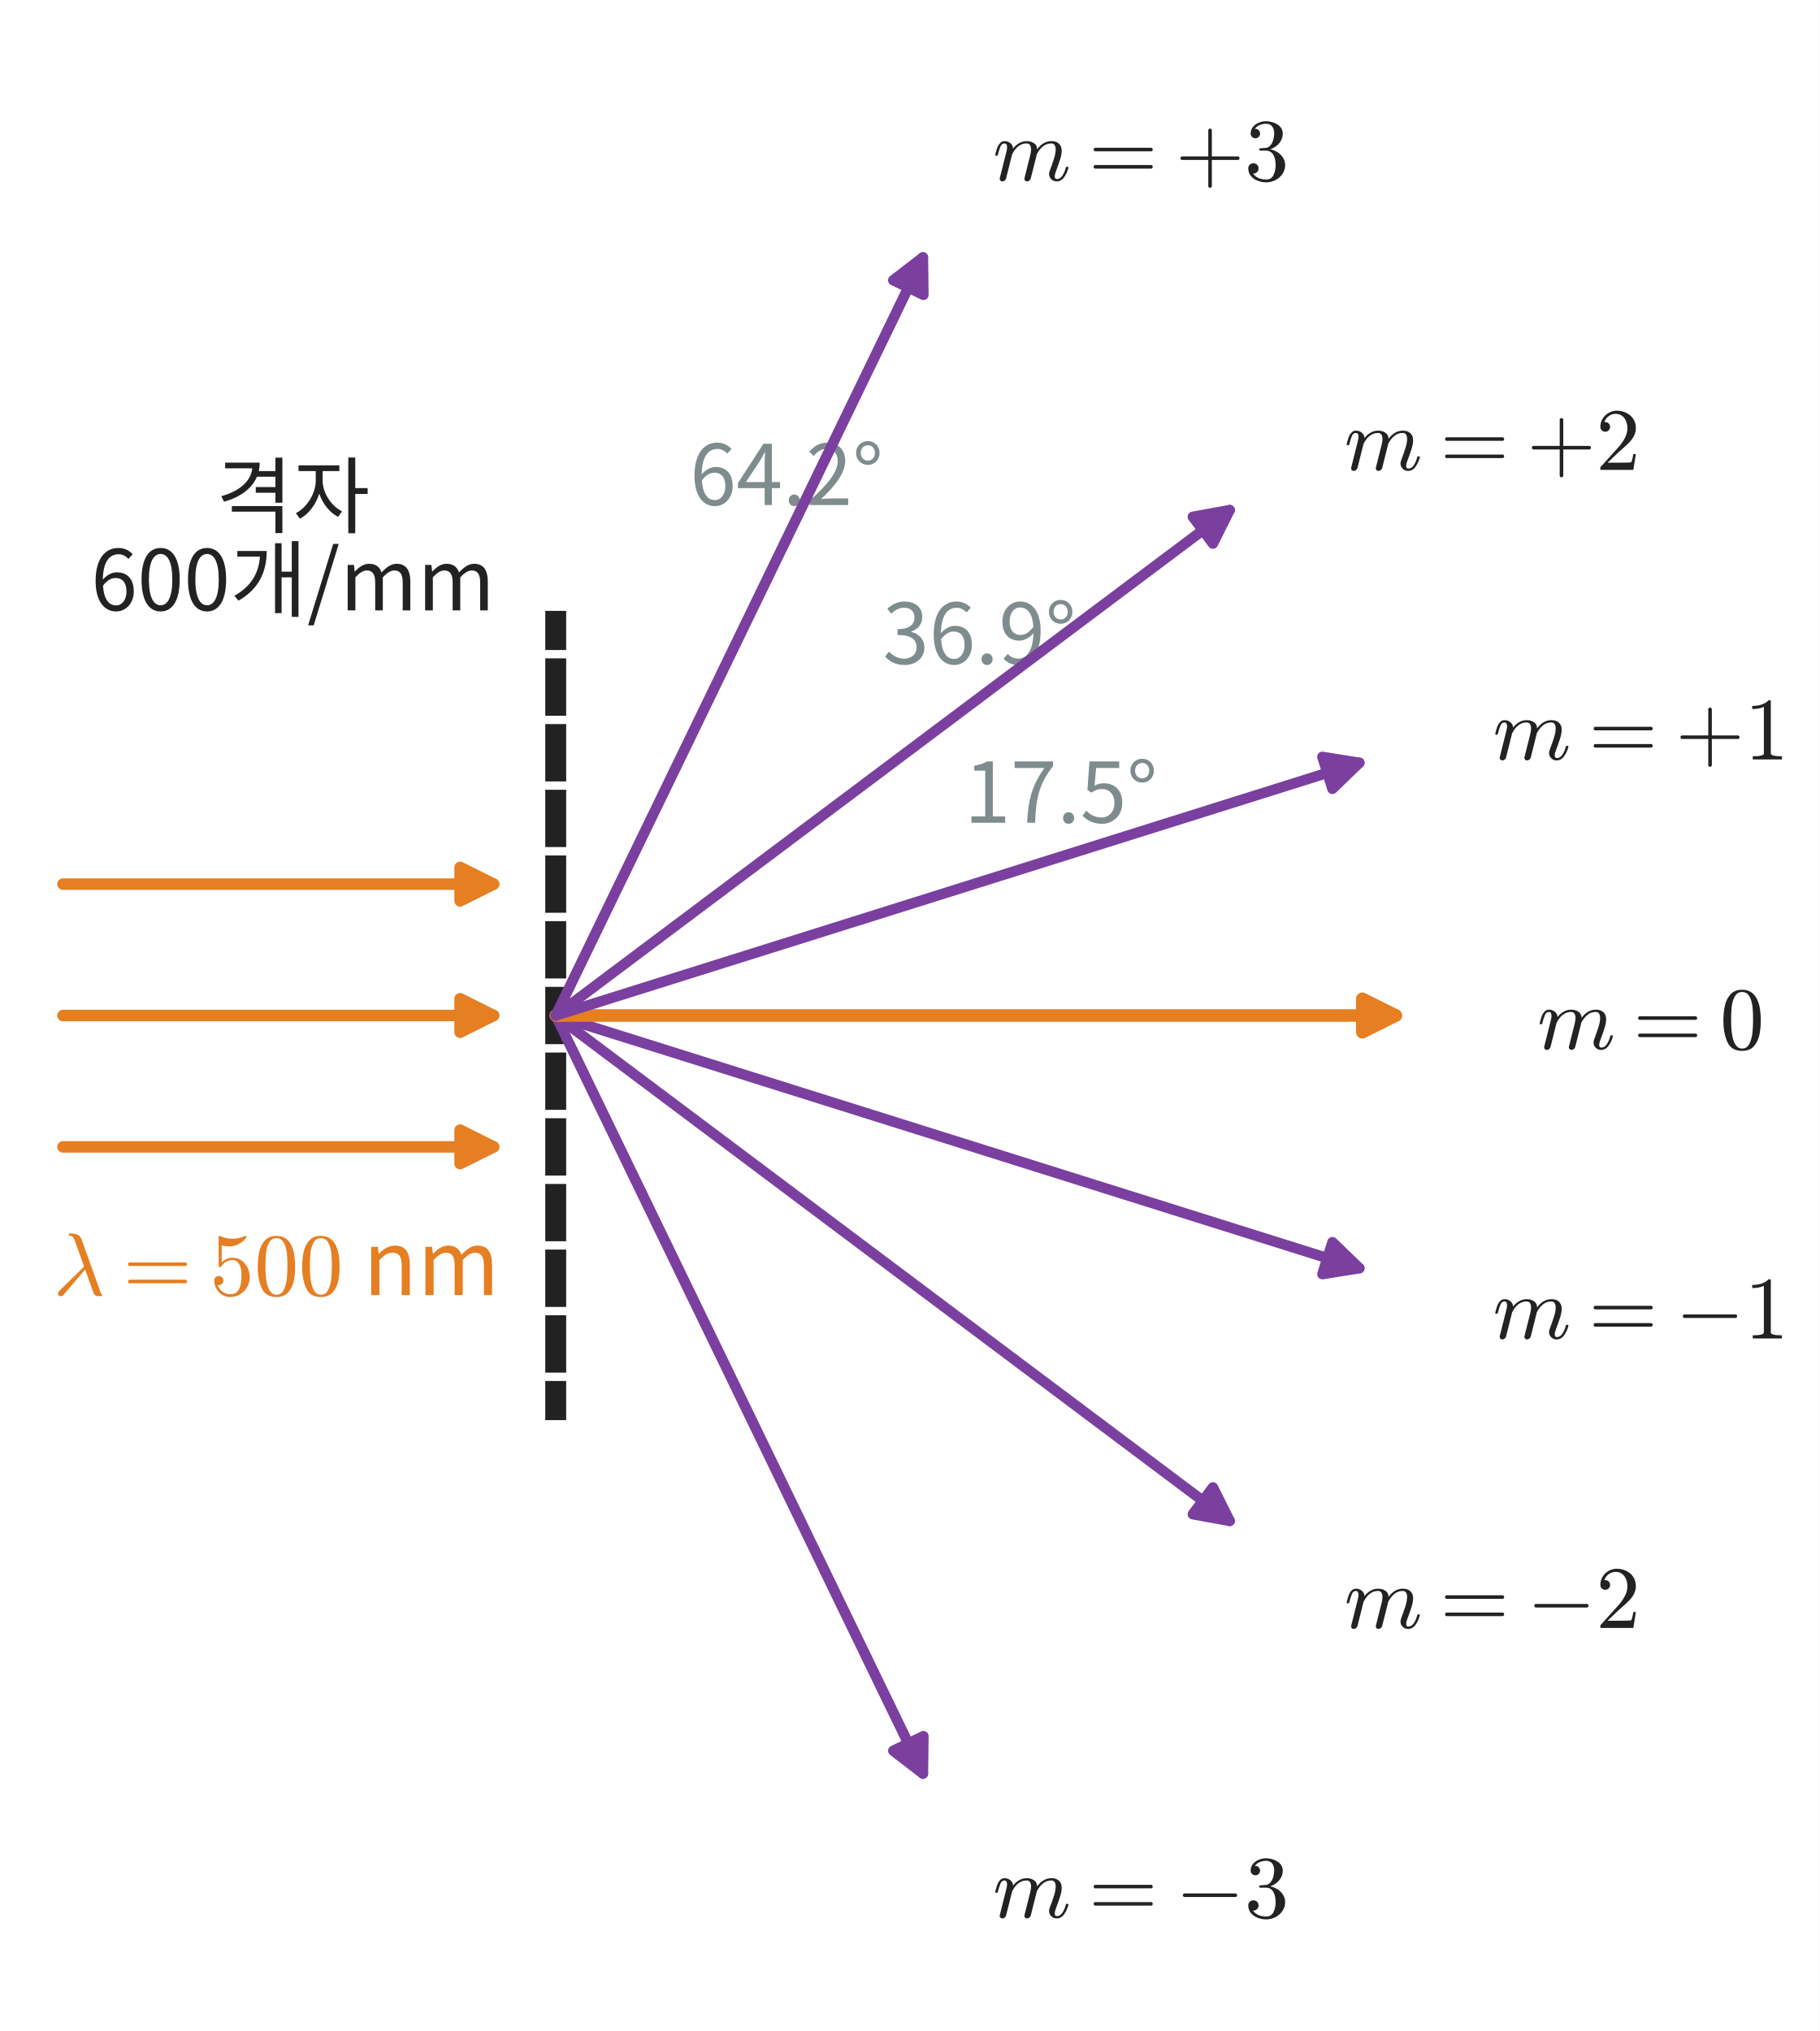
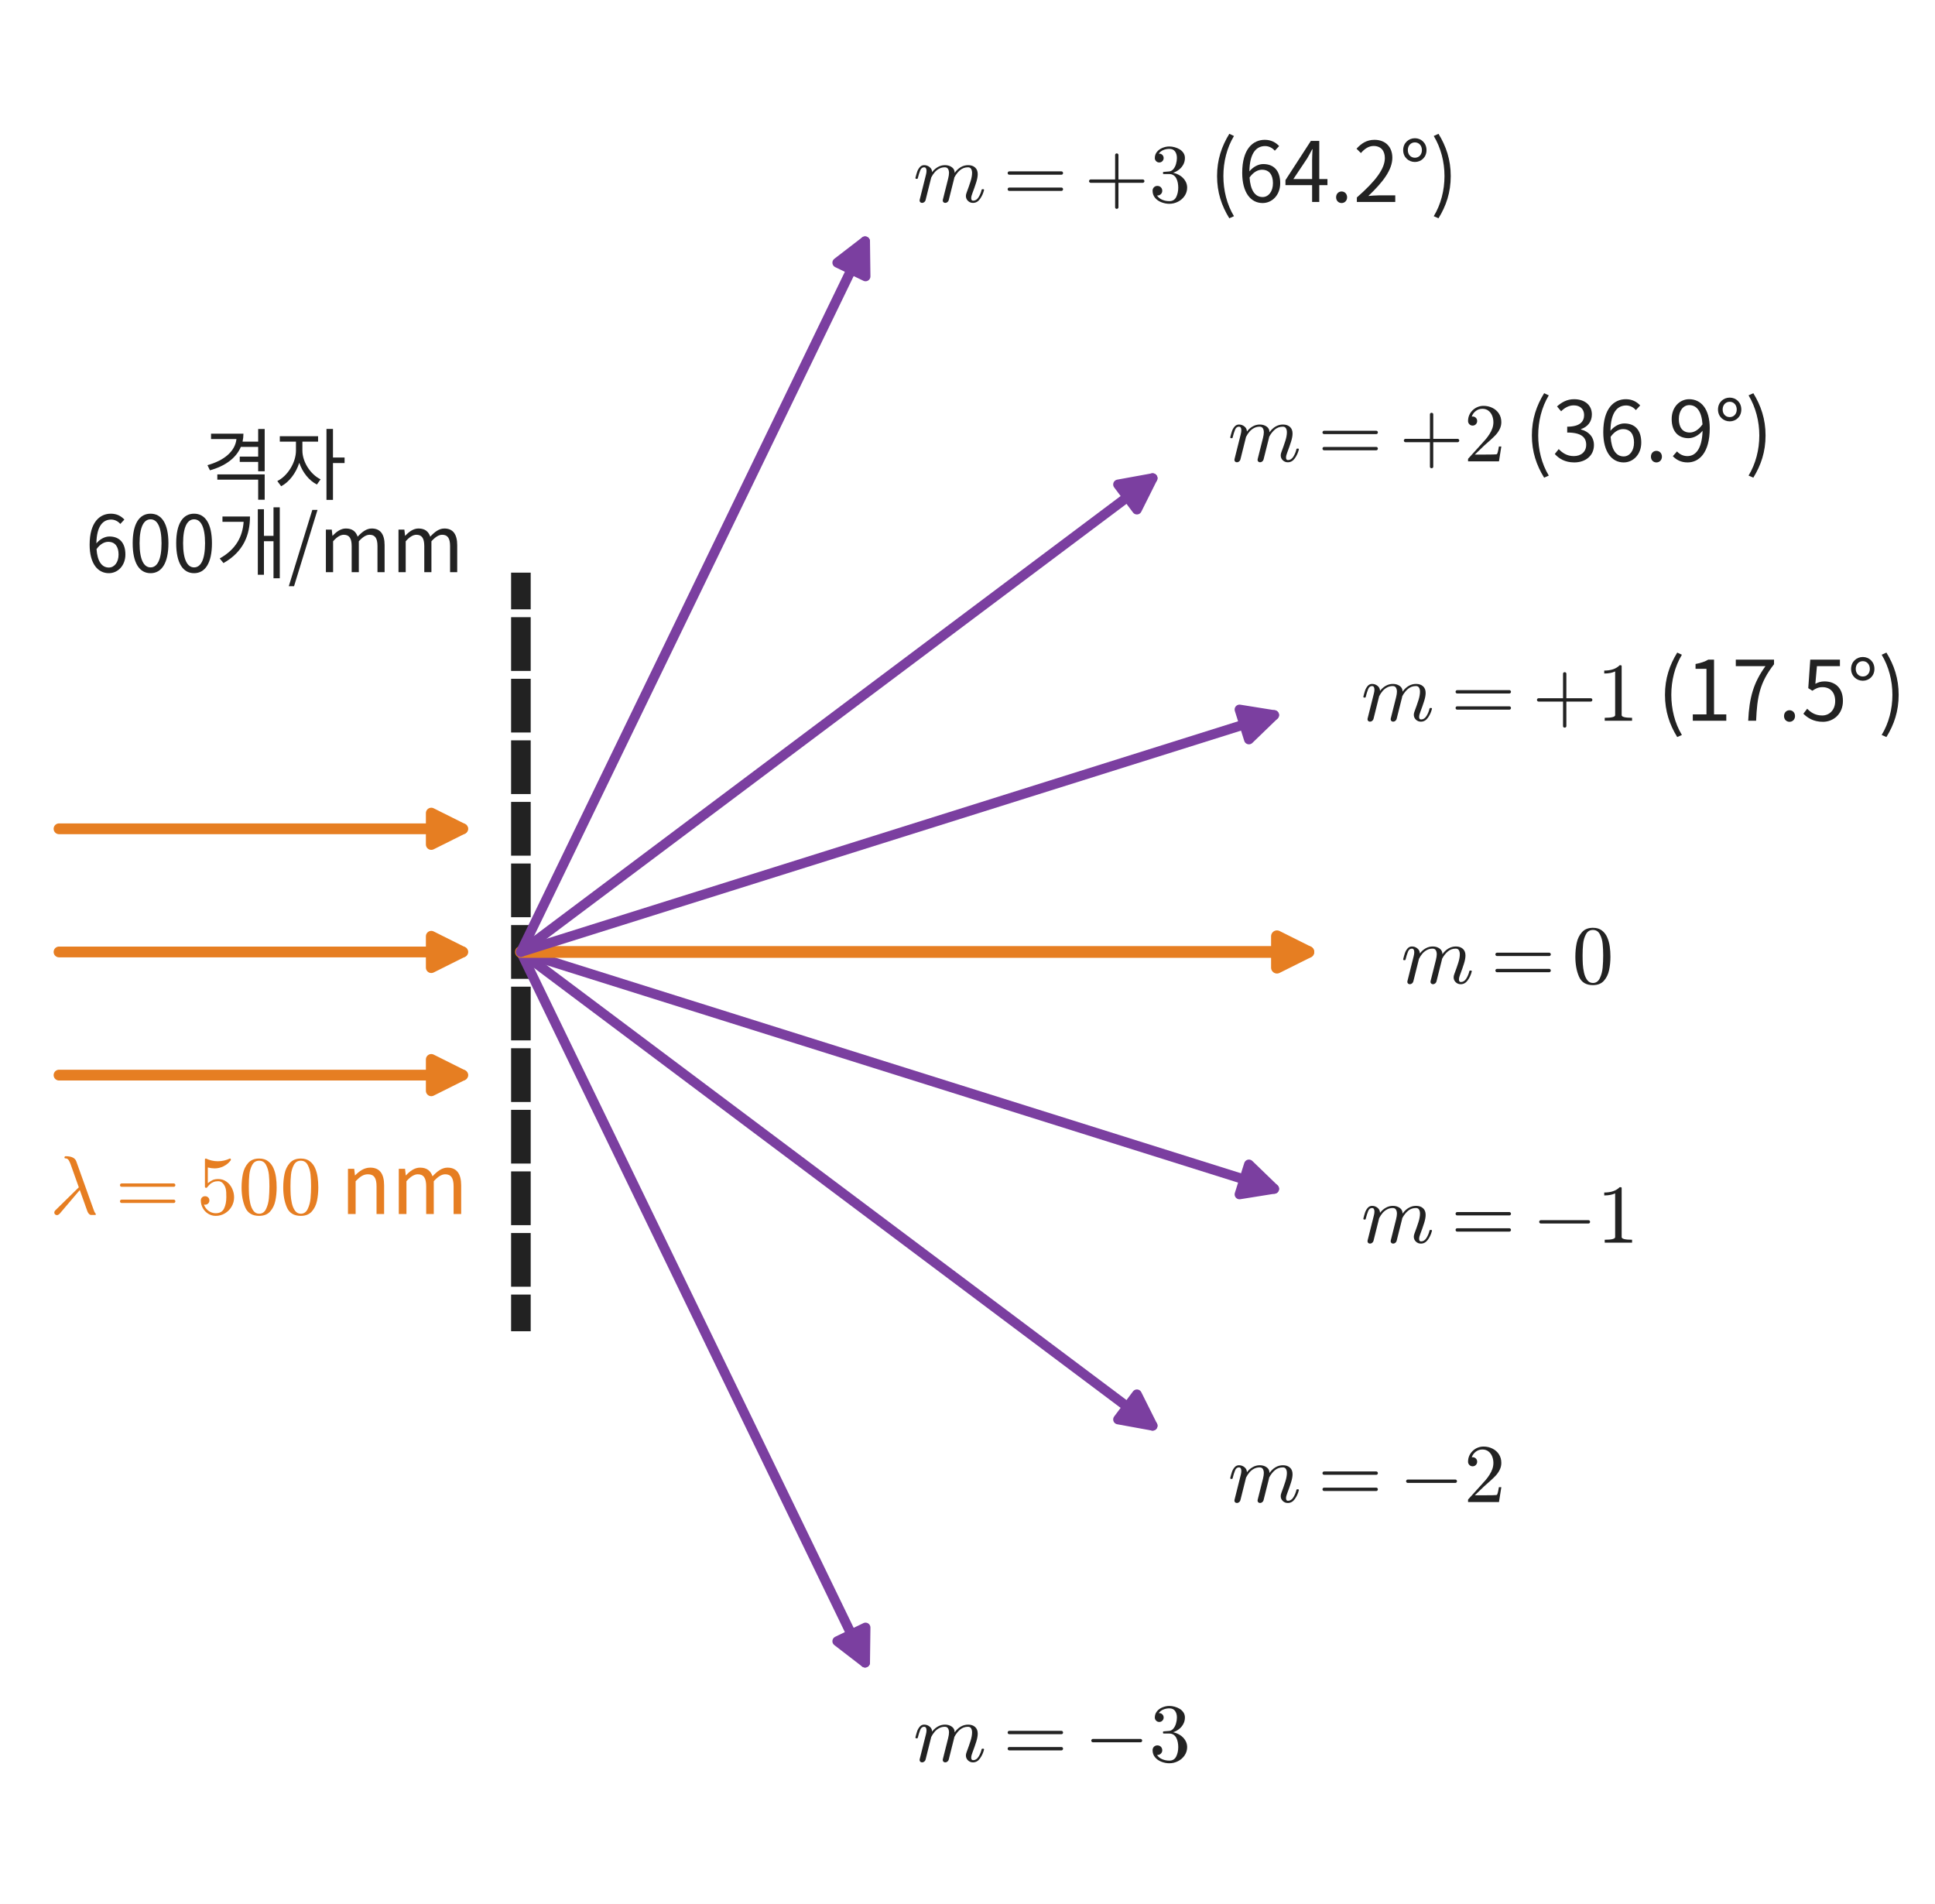
- <svg xmlns="http://www.w3.org/2000/svg" xmlns:xlink="http://www.w3.org/1999/xlink" width="174.035pt" height="194.256pt" viewBox="0 0 174.035 194.256" version="1.1">
+ <svg xmlns="http://www.w3.org/2000/svg" xmlns:xlink="http://www.w3.org/1999/xlink" width="197.424pt" height="194.256pt" viewBox="0 0 197.424 194.256" version="1.1">
  <defs>
    <style type="text/css">*{stroke-linejoin: round; stroke-linecap: butt}</style>
  </defs>
  <g id="figure_1">
    <g id="patch_1">
-       <path d="M 0 194.256  L 174.035 194.256  L 174.035 0  L 0 0  z " style="fill: #ffffff" />
+       <path d="M 0 194.256  L 197.424 194.256  L 197.424 0  L 0 0  z " style="fill: #ffffff" />
    </g>
    <g id="axes_1">
      <g id="line2d_1">
-         <path d="M 53.146 134.827  L 53.146 59.429  " clip-path="url(#pc711c2b008)" style="fill: none; stroke: #222222; stroke-width: 2; stroke-linecap: square" />
+         <path d="M 53.146 134.827  L 53.146 59.429  " clip-path="url(#peee6148189)" style="fill: none; stroke: #222222; stroke-width: 2; stroke-linecap: square" />
      </g>
      <g id="line2d_2">
-         <path d="M 50.632 131.686  L 55.659 131.686  " clip-path="url(#pc711c2b008)" style="fill: none; stroke: #ffffff; stroke-width: 0.8; stroke-linecap: square" />
+         <path d="M 50.632 131.686  L 55.659 131.686  " clip-path="url(#peee6148189)" style="fill: none; stroke: #ffffff; stroke-width: 0.8; stroke-linecap: square" />
      </g>
      <g id="line2d_3">
-         <path d="M 50.632 125.402  L 55.659 125.402  " clip-path="url(#pc711c2b008)" style="fill: none; stroke: #ffffff; stroke-width: 0.8; stroke-linecap: square" />
+         <path d="M 50.632 125.402  L 55.659 125.402  " clip-path="url(#peee6148189)" style="fill: none; stroke: #ffffff; stroke-width: 0.8; stroke-linecap: square" />
      </g>
      <g id="line2d_4">
-         <path d="M 50.632 119.119  L 55.659 119.119  " clip-path="url(#pc711c2b008)" style="fill: none; stroke: #ffffff; stroke-width: 0.8; stroke-linecap: square" />
+         <path d="M 50.632 119.119  L 55.659 119.119  " clip-path="url(#peee6148189)" style="fill: none; stroke: #ffffff; stroke-width: 0.8; stroke-linecap: square" />
      </g>
      <g id="line2d_5">
-         <path d="M 50.632 112.836  L 55.659 112.836  " clip-path="url(#pc711c2b008)" style="fill: none; stroke: #ffffff; stroke-width: 0.8; stroke-linecap: square" />
+         <path d="M 50.632 112.836  L 55.659 112.836  " clip-path="url(#peee6148189)" style="fill: none; stroke: #ffffff; stroke-width: 0.8; stroke-linecap: square" />
      </g>
      <g id="line2d_6">
-         <path d="M 50.632 106.553  L 55.659 106.553  " clip-path="url(#pc711c2b008)" style="fill: none; stroke: #ffffff; stroke-width: 0.8; stroke-linecap: square" />
+         <path d="M 50.632 106.553  L 55.659 106.553  " clip-path="url(#peee6148189)" style="fill: none; stroke: #ffffff; stroke-width: 0.8; stroke-linecap: square" />
      </g>
      <g id="line2d_7">
-         <path d="M 50.632 100.27  L 55.659 100.27  " clip-path="url(#pc711c2b008)" style="fill: none; stroke: #ffffff; stroke-width: 0.8; stroke-linecap: square" />
+         <path d="M 50.632 100.27  L 55.659 100.27  " clip-path="url(#peee6148189)" style="fill: none; stroke: #ffffff; stroke-width: 0.8; stroke-linecap: square" />
      </g>
      <g id="line2d_8">
-         <path d="M 50.632 93.986  L 55.659 93.986  " clip-path="url(#pc711c2b008)" style="fill: none; stroke: #ffffff; stroke-width: 0.8; stroke-linecap: square" />
+         <path d="M 50.632 93.986  L 55.659 93.986  " clip-path="url(#peee6148189)" style="fill: none; stroke: #ffffff; stroke-width: 0.8; stroke-linecap: square" />
      </g>
      <g id="line2d_9">
-         <path d="M 50.632 87.703  L 55.659 87.703  " clip-path="url(#pc711c2b008)" style="fill: none; stroke: #ffffff; stroke-width: 0.8; stroke-linecap: square" />
+         <path d="M 50.632 87.703  L 55.659 87.703  " clip-path="url(#peee6148189)" style="fill: none; stroke: #ffffff; stroke-width: 0.8; stroke-linecap: square" />
      </g>
      <g id="line2d_10">
-         <path d="M 50.632 81.42  L 55.659 81.42  " clip-path="url(#pc711c2b008)" style="fill: none; stroke: #ffffff; stroke-width: 0.8; stroke-linecap: square" />
+         <path d="M 50.632 81.42  L 55.659 81.42  " clip-path="url(#peee6148189)" style="fill: none; stroke: #ffffff; stroke-width: 0.8; stroke-linecap: square" />
      </g>
      <g id="line2d_11">
-         <path d="M 50.632 75.137  L 55.659 75.137  " clip-path="url(#pc711c2b008)" style="fill: none; stroke: #ffffff; stroke-width: 0.8; stroke-linecap: square" />
+         <path d="M 50.632 75.137  L 55.659 75.137  " clip-path="url(#peee6148189)" style="fill: none; stroke: #ffffff; stroke-width: 0.8; stroke-linecap: square" />
      </g>
      <g id="line2d_12">
-         <path d="M 50.632 68.854  L 55.659 68.854  " clip-path="url(#pc711c2b008)" style="fill: none; stroke: #ffffff; stroke-width: 0.8; stroke-linecap: square" />
+         <path d="M 50.632 68.854  L 55.659 68.854  " clip-path="url(#peee6148189)" style="fill: none; stroke: #ffffff; stroke-width: 0.8; stroke-linecap: square" />
      </g>
      <g id="line2d_13">
-         <path d="M 50.632 62.57  L 55.659 62.57  " clip-path="url(#pc711c2b008)" style="fill: none; stroke: #ffffff; stroke-width: 0.8; stroke-linecap: square" />
+         <path d="M 50.632 62.57  L 55.659 62.57  " clip-path="url(#peee6148189)" style="fill: none; stroke: #ffffff; stroke-width: 0.8; stroke-linecap: square" />
      </g>
      <g id="text_1">
-         <g style="fill: #222222" transform="translate(94.94913 183.4282) scale(0.085 -0.085)">
+         <g style="fill: #222222" transform="translate(93.16892 179.7525) scale(0.085 -0.085)">
          <defs>
            <path id="Cmmi10-45" d="M 494 109  Q 494 147 500 166  L 978 2075  Q 1025 2253 1025 2388  Q 1025 2663 838 2663  Q 638 2663 541 2423  Q 444 2184 353 1819  Q 353 1800 334 1789  Q 316 1778 300 1778  L 225 1778  Q 203 1778 187 1801  Q 172 1825 172 1844  Q 241 2122 305 2315  Q 369 2509 505 2668  Q 641 2828 844 2828  Q 1084 2828 1268 2676  Q 1453 2525 1453 2291  Q 1644 2541 1900 2684  Q 2156 2828 2444 2828  Q 2747 2828 2967 2673  Q 3188 2519 3188 2234  Q 3384 2513 3648 2670  Q 3913 2828 4225 2828  Q 4556 2828 4757 2648  Q 4959 2469 4959 2138  Q 4959 1875 4842 1503  Q 4725 1131 4550 672  Q 4459 450 4459 288  Q 4459 97 4609 97  Q 4859 97 5025 365  Q 5191 634 5259 941  Q 5278 978 5313 978  L 5388 978  Q 5413 978 5430 961  Q 5447 944 5447 922  Q 5447 916 5441 903  Q 5353 541 5136 234  Q 4919 -72 4594 -72  Q 4369 -72 4209 83  Q 4050 238 4050 459  Q 4050 572 4103 709  Q 4284 1191 4404 1569  Q 4525 1947 4525 2234  Q 4525 2413 4453 2538  Q 4381 2663 4213 2663  Q 3863 2663 3606 2448  Q 3350 2234 3163 1881  Q 3150 1819 3144 1784  L 2731 141  Q 2709 53 2632 -9  Q 2556 -72 2463 -72  Q 2388 -72 2330 -22  Q 2272 28 2272 109  Q 2272 147 2278 166  L 2688 1797  Q 2753 2059 2753 2234  Q 2753 2413 2679 2538  Q 2606 2663 2431 2663  Q 2197 2663 2000 2559  Q 1803 2456 1656 2286  Q 1509 2116 1388 1881  L 953 141  Q 931 53 854 -9  Q 778 -72 684 -72  Q 606 -72 550 -22  Q 494 28 494 109  z " transform="scale(0.015625)" />
            <path id="Cmr10-29" d="M 481 850  Q 428 850 393 890  Q 359 931 359 978  Q 359 1031 393 1068  Q 428 1106 481 1106  L 4500 1106  Q 4547 1106 4581 1068  Q 4616 1031 4616 978  Q 4616 931 4581 890  Q 4547 850 4500 850  L 481 850  z M 481 2094  Q 428 2094 393 2131  Q 359 2169 359 2222  Q 359 2269 393 2309  Q 428 2350 481 2350  L 4500 2350  Q 4547 2350 4581 2309  Q 4616 2269 4616 2222  Q 4616 2169 4581 2131  Q 4547 2094 4500 2094  L 481 2094  z " transform="scale(0.015625)" />
            <path id="Cmsy10-11" d="M 653 1472  Q 600 1472 565 1512  Q 531 1553 531 1600  Q 531 1647 565 1687  Q 600 1728 653 1728  L 4325 1728  Q 4375 1728 4408 1687  Q 4441 1647 4441 1600  Q 4441 1553 4408 1512  Q 4375 1472 4325 1472  L 653 1472  z " transform="scale(0.015625)" />
            <path id="Cmr10-6e" d="M 609 494  Q 759 275 1012 169  Q 1266 63 1556 63  Q 1928 63 2084 380  Q 2241 697 2241 1100  Q 2241 1281 2208 1462  Q 2175 1644 2097 1800  Q 2019 1956 1883 2050  Q 1747 2144 1550 2144  L 1125 2144  Q 1069 2144 1069 2203  L 1069 2259  Q 1069 2309 1125 2309  L 1478 2338  Q 1703 2338 1851 2506  Q 2000 2675 2069 2917  Q 2138 3159 2138 3378  Q 2138 3684 1994 3881  Q 1850 4078 1556 4078  Q 1313 4078 1091 3986  Q 869 3894 738 3706  Q 750 3709 759 3711  Q 769 3713 781 3713  Q 925 3713 1022 3613  Q 1119 3513 1119 3372  Q 1119 3234 1022 3134  Q 925 3034 781 3034  Q 641 3034 541 3134  Q 441 3234 441 3372  Q 441 3647 606 3850  Q 772 4053 1033 4158  Q 1294 4263 1556 4263  Q 1750 4263 1965 4205  Q 2181 4147 2356 4039  Q 2531 3931 2642 3762  Q 2753 3594 2753 3378  Q 2753 3109 2633 2881  Q 2513 2653 2303 2487  Q 2094 2322 1844 2241  Q 2122 2188 2372 2031  Q 2622 1875 2773 1631  Q 2925 1388 2925 1106  Q 2925 753 2731 467  Q 2538 181 2222 20  Q 1906 -141 1556 -141  Q 1256 -141 954 -26  Q 653 88 461 316  Q 269 544 269 863  Q 269 1022 375 1128  Q 481 1234 641 1234  Q 744 1234 830 1186  Q 916 1138 964 1050  Q 1013 963 1013 863  Q 1013 706 903 600  Q 794 494 641 494  L 609 494  z " transform="scale(0.015625)" />
          </defs>
          <use xlink:href="#Cmmi10-45" transform="translate(0 0.390625)" />
          <use xlink:href="#Cmr10-29" transform="translate(107.793 0.390625)" />
          <use xlink:href="#Cmsy10-11" transform="translate(205.4786 0.390625)" />
          <use xlink:href="#Cmr10-6e" transform="translate(283.1642 0.390625)" />
        </g>
      </g>
      <g id="text_2">
-         <g style="fill: #222222" transform="translate(128.5566 155.7381) scale(0.085 -0.085)">
+         <g style="fill: #222222" transform="translate(125.2893 153.2877) scale(0.085 -0.085)">
          <defs>
            <path id="Cmr10-31" d="M 319 0  L 319 172  Q 319 188 331 206  L 1325 1306  Q 1550 1550 1690 1715  Q 1831 1881 1968 2097  Q 2106 2313 2186 2536  Q 2266 2759 2266 3009  Q 2266 3272 2169 3511  Q 2072 3750 1880 3894  Q 1688 4038 1416 4038  Q 1138 4038 916 3870  Q 694 3703 603 3438  Q 628 3444 672 3444  Q 816 3444 917 3347  Q 1019 3250 1019 3097  Q 1019 2950 917 2848  Q 816 2747 672 2747  Q 522 2747 420 2851  Q 319 2956 319 3097  Q 319 3338 409 3548  Q 500 3759 670 3923  Q 841 4088 1055 4175  Q 1269 4263 1509 4263  Q 1875 4263 2190 4108  Q 2506 3953 2690 3670  Q 2875 3388 2875 3009  Q 2875 2731 2753 2481  Q 2631 2231 2440 2026  Q 2250 1822 1953 1562  Q 1656 1303 1563 1216  L 838 519  L 1453 519  Q 1906 519 2211 526  Q 2516 534 2534 550  Q 2609 631 2688 1141  L 2875 1141  L 2694 0  L 319 0  z " transform="scale(0.015625)" />
          </defs>
          <use xlink:href="#Cmmi10-45" transform="translate(0 0.390625)" />
          <use xlink:href="#Cmr10-29" transform="translate(107.793 0.390625)" />
          <use xlink:href="#Cmsy10-11" transform="translate(205.4786 0.390625)" />
          <use xlink:href="#Cmr10-31" transform="translate(283.1642 0.390625)" />
        </g>
      </g>
      <g id="text_3">
-         <g style="fill: #222222" transform="translate(142.7652 128.0481) scale(0.085 -0.085)">
+         <g style="fill: #222222" transform="translate(138.8692 126.8228) scale(0.085 -0.085)">
          <defs>
            <path id="Cmr10-64" d="M 594 0  L 594 225  Q 1394 225 1394 428  L 1394 3788  Q 1063 3628 556 3628  L 556 3853  Q 1341 3853 1741 4263  L 1831 4263  Q 1853 4263 1873 4245  Q 1894 4228 1894 4206  L 1894 428  Q 1894 225 2694 225  L 2694 0  L 594 0  z " transform="scale(0.015625)" />
          </defs>
          <use xlink:href="#Cmmi10-45" transform="translate(0 0.390625)" />
          <use xlink:href="#Cmr10-29" transform="translate(107.793 0.390625)" />
          <use xlink:href="#Cmsy10-11" transform="translate(205.4786 0.390625)" />
          <use xlink:href="#Cmr10-64" transform="translate(283.1642 0.390625)" />
        </g>
      </g>
      <g id="text_4">
-         <g style="fill: #222222" transform="translate(147.0166 100.358) scale(0.085 -0.085)">
+         <g style="fill: #222222" transform="translate(142.9325 100.358) scale(0.085 -0.085)">
          <defs>
            <path id="Cmr10-28" d="M 1600 -141  Q 816 -141 533 504  Q 250 1150 250 2041  Q 250 2597 351 3087  Q 453 3578 754 3920  Q 1056 4263 1600 4263  Q 2022 4263 2290 4056  Q 2559 3850 2700 3523  Q 2841 3197 2892 2823  Q 2944 2450 2944 2041  Q 2944 1491 2842 1011  Q 2741 531 2444 195  Q 2147 -141 1600 -141  z M 1600 25  Q 1956 25 2131 390  Q 2306 756 2347 1200  Q 2388 1644 2388 2144  Q 2388 2625 2347 3031  Q 2306 3438 2132 3767  Q 1959 4097 1600 4097  Q 1238 4097 1063 3765  Q 888 3434 847 3029  Q 806 2625 806 2144  Q 806 1788 823 1472  Q 841 1156 916 820  Q 991 484 1158 254  Q 1325 25 1600 25  z " transform="scale(0.015625)" />
          </defs>
          <use xlink:href="#Cmmi10-45" transform="translate(0 0.390625)" />
          <use xlink:href="#Cmr10-29" transform="translate(107.793 0.390625)" />
          <use xlink:href="#Cmr10-28" transform="translate(205.4786 0.390625)" />
        </g>
      </g>
      <g id="text_5">
-         <g style="fill: #222222" transform="translate(142.7652 72.66794) scale(0.085 -0.085)">
+         <g style="fill: #222222" transform="translate(138.8692 73.55316) scale(0.085 -0.085)">
          <defs>
            <path id="Cmr10-4c" d="M 481 1472  Q 428 1472 393 1512  Q 359 1553 359 1600  Q 359 1647 393 1687  Q 428 1728 481 1728  L 2363 1728  L 2363 3616  Q 2363 3666 2400 3698  Q 2438 3731 2491 3731  Q 2538 3731 2578 3698  Q 2619 3666 2619 3616  L 2619 1728  L 4500 1728  Q 4547 1728 4581 1687  Q 4616 1647 4616 1600  Q 4616 1553 4581 1512  Q 4547 1472 4500 1472  L 2619 1472  L 2619 -416  Q 2619 -466 2578 -498  Q 2538 -531 2491 -531  Q 2438 -531 2400 -498  Q 2363 -466 2363 -416  L 2363 1472  L 481 1472  z " transform="scale(0.015625)" />
-           </defs>
-           <use xlink:href="#Cmmi10-45" transform="translate(0 0.390625)" />
-           <use xlink:href="#Cmr10-29" transform="translate(107.793 0.390625)" />
-           <use xlink:href="#Cmr10-4c" transform="translate(205.4786 0.390625)" />
-           <use xlink:href="#Cmr10-64" transform="translate(283.1642 0.390625)" />
-         </g>
-       </g>
-       <g id="text_6">
-         <g style="fill: #7f8c8d" transform="translate(92.20368 78.69202) scale(0.08 -0.08)">
-           <defs>
+             <path id="NotoSansCJKkr-Regular-1" transform="scale(0.015625)" />
+             <path id="NotoSansCJKkr-Regular-9" d="M 1530 -1254  L 1888 -1094  C 1338 -186 1075 902 1075 1990  C 1075 3072 1338 4154 1888 5069  L 1530 5235  C 941 4275 589 3245 589 1990  C 589 730 941 -301 1530 -1254  z " transform="scale(0.015625)" />
            <path id="NotoSansCJKkr-Regular-12" d="M 563 0  L 3136 0  L 3136 486  L 2195 486  L 2195 4691  L 1747 4691  C 1491 4544 1190 4435 774 4358  L 774 3987  L 1613 3987  L 1613 486  L 563 486  L 563 0  z " transform="scale(0.015625)" />
            <path id="NotoSansCJKkr-Regular-18" d="M 1267 0  L 1875 0  C 1952 1837 2150 2931 3251 4339  L 3251 4691  L 314 4691  L 314 4192  L 2592 4192  C 1670 2912 1350 1779 1267 0  z " transform="scale(0.015625)" />
            <path id="NotoSansCJKkr-Regular-f" d="M 890 -83  C 1120 -83 1312 96 1312 358  C 1312 627 1120 806 890 806  C 653 806 467 627 467 358  C 467 96 653 -83 890 -83  z " transform="scale(0.015625)" />
            <path id="NotoSansCJKkr-Regular-16" d="M 1677 -83  C 2464 -83 3213 499 3213 1523  C 3213 2560 2573 3021 1798 3021  C 1517 3021 1306 2950 1094 2835  L 1216 4192  L 2982 4192  L 2982 4691  L 704 4691  L 550 2502  L 864 2304  C 1133 2483 1331 2579 1645 2579  C 2234 2579 2618 2182 2618 1510  C 2618 826 2176 403 1619 403  C 1075 403 730 653 467 922  L 173 538  C 493 224 941 -83 1677 -83  z " transform="scale(0.015625)" />
            <path id="NotoSansCJKkr-Regular-6e" d="M 1190 3072  C 1664 3072 2080 3430 2080 3981  C 2080 4538 1664 4896 1190 4896  C 710 4896 288 4538 288 3981  C 288 3430 710 3072 1190 3072  z M 1190 3398  C 870 3398 646 3642 646 3981  C 646 4326 870 4576 1190 4576  C 1504 4576 1728 4326 1728 3981  C 1728 3642 1504 3398 1190 3398  z " transform="scale(0.015625)" />
-           </defs>
-           <use xlink:href="#NotoSansCJKkr-Regular-12" />
-           <use xlink:href="#NotoSansCJKkr-Regular-18" transform="translate(55.5 0)" />
-           <use xlink:href="#NotoSansCJKkr-Regular-f" transform="translate(111 0)" />
-           <use xlink:href="#NotoSansCJKkr-Regular-16" transform="translate(138.7969 0)" />
-           <use xlink:href="#NotoSansCJKkr-Regular-6e" transform="translate(194.2969 0)" />
-         </g>
-       </g>
-       <g id="text_7">
-         <g style="fill: #222222" transform="translate(128.5566 44.97787) scale(0.085 -0.085)">
-           <use xlink:href="#Cmmi10-45" transform="translate(0 0.390625)" />
-           <use xlink:href="#Cmr10-29" transform="translate(107.793 0.390625)" />
-           <use xlink:href="#Cmr10-4c" transform="translate(205.4786 0.390625)" />
-           <use xlink:href="#Cmr10-31" transform="translate(283.1642 0.390625)" />
-         </g>
-       </g>
-       <g id="text_8">
-         <g style="fill: #7f8c8d" transform="translate(84.4078 63.49925) scale(0.08 -0.08)">
+             <path id="NotoSansCJKkr-Regular-a" d="M 634 -1254  C 1222 -301 1574 730 1574 1990  C 1574 3245 1222 4275 634 5235  L 269 5069  C 819 4154 1094 3072 1094 1990  C 1094 902 819 -186 269 -1094  L 634 -1254  z " transform="scale(0.015625)" />
+           </defs>
+           <use xlink:href="#Cmmi10-45" transform="translate(0 0.203125)" />
+           <use xlink:href="#Cmr10-29" transform="translate(107.793 0.203125)" />
+           <use xlink:href="#Cmr10-4c" transform="translate(205.4786 0.203125)" />
+           <use xlink:href="#Cmr10-64" transform="translate(283.1642 0.203125)" />
+           <use xlink:href="#NotoSansCJKkr-Regular-1" transform="translate(333.1642 0.203125)" />
+           <use xlink:href="#NotoSansCJKkr-Regular-9" transform="translate(355.5642 0.203125)" />
+           <use xlink:href="#NotoSansCJKkr-Regular-12" transform="translate(389.3641 0.203125)" />
+           <use xlink:href="#NotoSansCJKkr-Regular-18" transform="translate(444.8641 0.203125)" />
+           <use xlink:href="#NotoSansCJKkr-Regular-f" transform="translate(500.364 0.203125)" />
+           <use xlink:href="#NotoSansCJKkr-Regular-16" transform="translate(528.164 0.203125)" />
+           <use xlink:href="#NotoSansCJKkr-Regular-6e" transform="translate(583.664 0.203125)" />
+           <use xlink:href="#NotoSansCJKkr-Regular-a" transform="translate(620.6639 0.203125)" />
+         </g>
+       </g>
+       <g id="text_6">
+         <g style="fill: #222222" transform="translate(125.2893 47.08832) scale(0.085 -0.085)">
          <defs>
            <path id="NotoSansCJKkr-Regular-14" d="M 1683 -83  C 2522 -83 3194 416 3194 1254  C 3194 1901 2752 2310 2202 2445  L 2202 2477  C 2701 2650 3034 3034 3034 3603  C 3034 4346 2458 4774 1664 4774  C 1126 4774 710 4538 358 4218  L 672 3846  C 941 4115 1267 4301 1645 4301  C 2138 4301 2438 4006 2438 3558  C 2438 3053 2112 2662 1139 2662  L 1139 2214  C 2227 2214 2598 1843 2598 1274  C 2598 736 2208 403 1645 403  C 1114 403 762 659 486 941  L 186 563  C 493 224 954 -83 1683 -83  z " transform="scale(0.015625)" />
            <path id="NotoSansCJKkr-Regular-17" d="M 1926 -83  C 2656 -83 3277 531 3277 1440  C 3277 2426 2765 2912 1971 2912  C 1606 2912 1197 2701 909 2349  C 934 3802 1466 4294 2118 4294  C 2400 4294 2682 4154 2861 3936  L 3194 4294  C 2931 4576 2579 4774 2093 4774  C 1184 4774 358 4077 358 2240  C 358 691 1030 -83 1926 -83  z M 922 1882  C 1229 2317 1587 2477 1875 2477  C 2445 2477 2720 2074 2720 1440  C 2720 800 2374 378 1926 378  C 1338 378 986 909 922 1882  z " transform="scale(0.015625)" />
            <path id="NotoSansCJKkr-Regular-1a" d="M 1504 -83  C 2381 -83 3206 646 3206 2547  C 3206 4038 2528 4774 1626 4774  C 896 4774 282 4166 282 3251  C 282 2285 794 1779 1574 1779  C 1965 1779 2368 2003 2656 2349  C 2611 896 2086 403 1485 403  C 1178 403 896 538 691 762  L 371 397  C 634 122 992 -83 1504 -83  z M 2650 2842  C 2336 2394 1984 2214 1670 2214  C 1114 2214 832 2624 832 3251  C 832 3898 1178 4320 1632 4320  C 2227 4320 2586 3808 2650 2842  z " transform="scale(0.015625)" />
          </defs>
-           <use xlink:href="#NotoSansCJKkr-Regular-14" />
-           <use xlink:href="#NotoSansCJKkr-Regular-17" transform="translate(55.5 0)" />
-           <use xlink:href="#NotoSansCJKkr-Regular-f" transform="translate(111 0)" />
-           <use xlink:href="#NotoSansCJKkr-Regular-1a" transform="translate(138.7969 0)" />
-           <use xlink:href="#NotoSansCJKkr-Regular-6e" transform="translate(194.2969 0)" />
-         </g>
-       </g>
-       <g id="text_9">
-         <g style="fill: #222222" transform="translate(94.94913 17.28781) scale(0.085 -0.085)">
-           <use xlink:href="#Cmmi10-45" transform="translate(0 0.390625)" />
-           <use xlink:href="#Cmr10-29" transform="translate(107.793 0.390625)" />
-           <use xlink:href="#Cmr10-4c" transform="translate(205.4786 0.390625)" />
-           <use xlink:href="#Cmr10-6e" transform="translate(283.1642 0.390625)" />
-         </g>
-       </g>
-       <g id="text_10">
-         <g style="fill: #7f8c8d" transform="translate(65.96832 48.30647) scale(0.08 -0.08)">
+           <use xlink:href="#Cmmi10-45" transform="translate(0 0.203125)" />
+           <use xlink:href="#Cmr10-29" transform="translate(107.793 0.203125)" />
+           <use xlink:href="#Cmr10-4c" transform="translate(205.4786 0.203125)" />
+           <use xlink:href="#Cmr10-31" transform="translate(283.1642 0.203125)" />
+           <use xlink:href="#NotoSansCJKkr-Regular-1" transform="translate(333.1642 0.203125)" />
+           <use xlink:href="#NotoSansCJKkr-Regular-9" transform="translate(355.5642 0.203125)" />
+           <use xlink:href="#NotoSansCJKkr-Regular-14" transform="translate(389.3641 0.203125)" />
+           <use xlink:href="#NotoSansCJKkr-Regular-17" transform="translate(444.8641 0.203125)" />
+           <use xlink:href="#NotoSansCJKkr-Regular-f" transform="translate(500.364 0.203125)" />
+           <use xlink:href="#NotoSansCJKkr-Regular-1a" transform="translate(528.164 0.203125)" />
+           <use xlink:href="#NotoSansCJKkr-Regular-6e" transform="translate(583.664 0.203125)" />
+           <use xlink:href="#NotoSansCJKkr-Regular-a" transform="translate(620.6639 0.203125)" />
+         </g>
+       </g>
+       <g id="text_7">
+         <g style="fill: #222222" transform="translate(93.16892 20.62348) scale(0.085 -0.085)">
          <defs>
            <path id="NotoSansCJKkr-Regular-15" d="M 2176 0  L 2726 0  L 2726 1293  L 3354 1293  L 3354 1760  L 2726 1760  L 2726 4691  L 2080 4691  L 128 1677  L 128 1293  L 2176 1293  L 2176 0  z M 2176 1760  L 736 1760  L 1805 3360  C 1939 3590 2067 3827 2182 4051  L 2208 4051  C 2195 3814 2176 3430 2176 3200  L 2176 1760  z " transform="scale(0.015625)" />
            <path id="NotoSansCJKkr-Regular-13" d="M 282 0  L 3232 0  L 3232 506  L 1933 506  C 1696 506 1408 480 1165 461  C 2266 1504 3008 2458 3008 3398  C 3008 4230 2477 4774 1638 4774  C 1043 4774 634 4506 256 4090  L 595 3757  C 858 4070 1184 4301 1568 4301  C 2150 4301 2432 3910 2432 3373  C 2432 2566 1754 1632 282 346  L 282 0  z " transform="scale(0.015625)" />
          </defs>
-           <use xlink:href="#NotoSansCJKkr-Regular-17" />
-           <use xlink:href="#NotoSansCJKkr-Regular-15" transform="translate(55.5 0)" />
-           <use xlink:href="#NotoSansCJKkr-Regular-f" transform="translate(111 0)" />
-           <use xlink:href="#NotoSansCJKkr-Regular-13" transform="translate(138.7969 0)" />
-           <use xlink:href="#NotoSansCJKkr-Regular-6e" transform="translate(194.2969 0)" />
-         </g>
-       </g>
-       <g id="text_11">
+           <use xlink:href="#Cmmi10-45" transform="translate(0 0.203125)" />
+           <use xlink:href="#Cmr10-29" transform="translate(107.793 0.203125)" />
+           <use xlink:href="#Cmr10-4c" transform="translate(205.4786 0.203125)" />
+           <use xlink:href="#Cmr10-6e" transform="translate(283.1642 0.203125)" />
+           <use xlink:href="#NotoSansCJKkr-Regular-1" transform="translate(333.1642 0.203125)" />
+           <use xlink:href="#NotoSansCJKkr-Regular-9" transform="translate(355.5642 0.203125)" />
+           <use xlink:href="#NotoSansCJKkr-Regular-17" transform="translate(389.3641 0.203125)" />
+           <use xlink:href="#NotoSansCJKkr-Regular-15" transform="translate(444.8641 0.203125)" />
+           <use xlink:href="#NotoSansCJKkr-Regular-f" transform="translate(500.364 0.203125)" />
+           <use xlink:href="#NotoSansCJKkr-Regular-13" transform="translate(528.164 0.203125)" />
+           <use xlink:href="#NotoSansCJKkr-Regular-6e" transform="translate(583.664 0.203125)" />
+           <use xlink:href="#NotoSansCJKkr-Regular-a" transform="translate(620.6639 0.203125)" />
+         </g>
+       </g>
+       <g id="text_8">
        <g style="fill: #222222" transform="translate(20.6528 50.37855) scale(0.08 -0.08)">
          <defs>
            <path id="NotoSansCJKkr-Regular-baa4" d="M 1216 1581  L 1216 1152  L 4550 1152  L 4550 -486  L 5082 -486  L 5082 1581  L 1216 1581  z M 3046 3034  L 3046 2598  L 4550 2598  L 4550 1837  L 5082 1837  L 5082 5286  L 4550 5286  L 4550 4256  L 3277 4256  C 3322 4461 3347 4678 3347 4902  L 704 4902  L 704 4467  L 2778 4467  C 2675 3488 1805 2720 410 2336  L 614 1914  C 1856 2259 2752 2912 3136 3827  L 4550 3827  L 4550 3034  L 3046 3034  z " transform="scale(0.015625)" />
            <path id="NotoSansCJKkr-Regular-d58b" d="M 429 4698  L 429 4256  L 1747 4256  L 1747 3526  C 1747 2541 1056 1446 224 1037  L 538 614  C 1184 947 1754 1690 2016 2528  C 2278 1754 2816 1075 3456 755  L 3757 1178  C 2925 1581 2272 2605 2272 3526  L 2272 4256  L 3552 4256  L 3552 4698  L 429 4698  z M 4237 5293  L 4237 -499  L 4768 -499  L 4768 2509  L 5715 2509  L 5715 2957  L 4768 2957  L 4768 5293  L 4237 5293  z " transform="scale(0.015625)" />
          </defs>
          <use xlink:href="#NotoSansCJKkr-Regular-baa4" />
          <use xlink:href="#NotoSansCJKkr-Regular-d58b" transform="translate(92 0)" />
        </g>
        <g style="fill: #222222" transform="translate(8.697175 58.37855) scale(0.08 -0.08)">
          <defs>
            <path id="NotoSansCJKkr-Regular-11" d="M 1779 -83  C 2669 -83 3238 723 3238 2362  C 3238 3987 2669 4774 1779 4774  C 883 4774 320 3987 320 2362  C 320 723 883 -83 1779 -83  z M 1779 390  C 1248 390 883 986 883 2362  C 883 3731 1248 4314 1779 4314  C 2310 4314 2675 3731 2675 2362  C 2675 986 2310 390 1779 390  z " transform="scale(0.015625)" />
            <path id="NotoSansCJKkr-Regular-ba17" d="M 3430 5139  L 3430 -211  L 3930 -211  L 3930 2528  L 4710 2528  L 4710 -499  L 5222 -499  L 5222 5293  L 4710 5293  L 4710 2963  L 3930 2963  L 3930 5139  L 3430 5139  z M 544 4544  L 544 4109  L 2272 4109  C 2189 2912 1651 1862 320 1120  L 627 742  C 2278 1677 2790 3059 2790 4544  L 544 4544  z " transform="scale(0.015625)" />
            <path id="NotoSansCJKkr-Regular-10" d="M 70 -1146  L 499 -1146  L 2413 5082  L 1990 5082  L 70 -1146  z " transform="scale(0.015625)" />
            <path id="NotoSansCJKkr-Regular-4e" d="M 589 0  L 1178 0  L 1178 2522  C 1491 2880 1786 3053 2048 3053  C 2490 3053 2694 2778 2694 2125  L 2694 0  L 3277 0  L 3277 2522  C 3603 2880 3885 3053 4154 3053  C 4595 3053 4800 2778 4800 2125  L 4800 0  L 5382 0  L 5382 2202  C 5382 3085 5043 3565 4333 3565  C 3904 3565 3546 3290 3181 2899  C 3040 3309 2758 3565 2221 3565  C 1805 3565 1446 3302 1139 2970  L 1126 2970  L 1069 3475  L 589 3475  L 589 0  z " transform="scale(0.015625)" />
          </defs>
          <use xlink:href="#NotoSansCJKkr-Regular-17" />
          <use xlink:href="#NotoSansCJKkr-Regular-11" transform="translate(55.5 0)" />
          <use xlink:href="#NotoSansCJKkr-Regular-11" transform="translate(111 0)" />
          <use xlink:href="#NotoSansCJKkr-Regular-ba17" transform="translate(166.5 0)" />
          <use xlink:href="#NotoSansCJKkr-Regular-10" transform="translate(258.5 0)" />
          <use xlink:href="#NotoSansCJKkr-Regular-4e" transform="translate(297.7031 0)" />
          <use xlink:href="#NotoSansCJKkr-Regular-4e" transform="translate(390.2969 0)" />
        </g>
      </g>
-       <g id="text_12">
+       <g id="text_9">
        <g style="fill: #e67e22" transform="translate(5.107 123.92) scale(0.085 -0.085)">
          <defs>
            <path id="Cmmi10-9" d="M 325 109  Q 325 203 409 288  L 2209 2053  L 1575 3834  Q 1500 4038 1417 4156  Q 1334 4275 1178 4275  Q 1106 4275 1106 4359  Q 1113 4397 1138 4419  Q 1163 4441 1203 4441  Q 1875 4441 2016 4044  L 3316 416  Q 3400 144 3488 50  Q 3519 3 3519 -13  Q 3519 -72 3469 -72  L 3122 -72  Q 2963 -25 2869 206  L 2284 1844  L 738 25  Q 622 -84 531 -84  Q 450 -84 387 -28  Q 325 28 325 109  z " transform="scale(0.015625)" />
            <path id="Cmr10-78" d="M 556 728  Q 622 541 758 387  Q 894 234 1080 148  Q 1266 63 1466 63  Q 1928 63 2103 422  Q 2278 781 2278 1294  Q 2278 1516 2270 1667  Q 2263 1819 2228 1959  Q 2169 2184 2020 2353  Q 1872 2522 1656 2522  Q 1441 2522 1286 2456  Q 1131 2391 1034 2303  Q 938 2216 863 2119  Q 788 2022 769 2016  L 697 2016  Q 681 2016 657 2036  Q 634 2056 634 2075  L 634 4213  Q 634 4228 654 4245  Q 675 4263 697 4263  L 716 4263  Q 1147 4056 1631 4056  Q 2106 4056 2547 4263  L 2566 4263  Q 2588 4263 2606 4247  Q 2625 4231 2625 4213  L 2625 4153  Q 2625 4122 2613 4122  Q 2394 3831 2064 3668  Q 1734 3506 1381 3506  Q 1125 3506 856 3578  L 856 2369  Q 1069 2541 1236 2614  Q 1403 2688 1663 2688  Q 2016 2688 2295 2484  Q 2575 2281 2725 1954  Q 2875 1628 2875 1288  Q 2875 903 2686 575  Q 2497 247 2172 53  Q 1847 -141 1466 -141  Q 1150 -141 886 21  Q 622 184 470 459  Q 319 734 319 1044  Q 319 1188 412 1278  Q 506 1369 647 1369  Q 788 1369 883 1276  Q 978 1184 978 1044  Q 978 906 883 811  Q 788 716 647 716  Q 625 716 597 720  Q 569 725 556 728  z " transform="scale(0.015625)" />
-             <path id="NotoSansCJKkr-Regular-1" transform="scale(0.015625)" />
            <path id="NotoSansCJKkr-Regular-4f" d="M 589 0  L 1178 0  L 1178 2522  C 1523 2874 1766 3053 2125 3053  C 2586 3053 2784 2778 2784 2125  L 2784 0  L 3366 0  L 3366 2202  C 3366 3085 3034 3565 2304 3565  C 1830 3565 1466 3302 1139 2970  L 1126 2970  L 1069 3475  L 589 3475  L 589 0  z " transform="scale(0.015625)" />
          </defs>
          <use xlink:href="#Cmmi10-9" transform="translate(0 0.609375)" />
          <use xlink:href="#Cmr10-29" transform="translate(78.30084 0.609375)" />
          <use xlink:href="#Cmr10-78" transform="translate(175.9864 0.609375)" />
          <use xlink:href="#Cmr10-28" transform="translate(225.9864 0.609375)" />
          <use xlink:href="#Cmr10-28" transform="translate(275.9864 0.609375)" />
          <use xlink:href="#NotoSansCJKkr-Regular-1" transform="translate(325.9864 0.609375)" />
          <use xlink:href="#NotoSansCJKkr-Regular-4f" transform="translate(348.3864 0.609375)" />
          <use xlink:href="#NotoSansCJKkr-Regular-4e" transform="translate(409.3864 0.609375)" />
        </g>
      </g>
      <g id="patch_2">
-         <path d="M 6.022 109.694  Q 27.227 109.694 47.203 109.694  " clip-path="url(#pc711c2b008)" style="fill: none; stroke: #e67e22; stroke-width: 1.1; stroke-linecap: round" />
-         <path d="M 44.003 108.094  L 47.203 109.694  L 44.003 111.294  z " clip-path="url(#pc711c2b008)" style="fill: #e67e22; stroke: #e67e22; stroke-width: 1.1; stroke-linecap: round" />
+         <path d="M 6.022 109.694  Q 27.227 109.694 47.203 109.694  " clip-path="url(#peee6148189)" style="fill: none; stroke: #e67e22; stroke-width: 1.1; stroke-linecap: round" />
+         <path d="M 44.003 108.094  L 47.203 109.694  L 44.003 111.294  z " clip-path="url(#peee6148189)" style="fill: #e67e22; stroke: #e67e22; stroke-width: 1.1; stroke-linecap: round" />
      </g>
      <g id="patch_3">
-         <path d="M 6.022 97.128  Q 27.227 97.128 47.203 97.128  " clip-path="url(#pc711c2b008)" style="fill: none; stroke: #e67e22; stroke-width: 1.1; stroke-linecap: round" />
-         <path d="M 44.003 95.528  L 47.203 97.128  L 44.003 98.728  z " clip-path="url(#pc711c2b008)" style="fill: #e67e22; stroke: #e67e22; stroke-width: 1.1; stroke-linecap: round" />
+         <path d="M 6.022 97.128  Q 27.227 97.128 47.203 97.128  " clip-path="url(#peee6148189)" style="fill: none; stroke: #e67e22; stroke-width: 1.1; stroke-linecap: round" />
+         <path d="M 44.003 95.528  L 47.203 97.128  L 44.003 98.728  z " clip-path="url(#peee6148189)" style="fill: #e67e22; stroke: #e67e22; stroke-width: 1.1; stroke-linecap: round" />
      </g>
      <g id="patch_4">
-         <path d="M 6.022 84.562  Q 27.227 84.562 47.203 84.562  " clip-path="url(#pc711c2b008)" style="fill: none; stroke: #e67e22; stroke-width: 1.1; stroke-linecap: round" />
-         <path d="M 44.003 82.962  L 47.203 84.562  L 44.003 86.162  z " clip-path="url(#pc711c2b008)" style="fill: #e67e22; stroke: #e67e22; stroke-width: 1.1; stroke-linecap: round" />
+         <path d="M 6.022 84.562  Q 27.227 84.562 47.203 84.562  " clip-path="url(#peee6148189)" style="fill: none; stroke: #e67e22; stroke-width: 1.1; stroke-linecap: round" />
+         <path d="M 44.003 82.962  L 47.203 84.562  L 44.003 86.162  z " clip-path="url(#peee6148189)" style="fill: #e67e22; stroke: #e67e22; stroke-width: 1.1; stroke-linecap: round" />
      </g>
      <g id="patch_5">
-         <path d="M 53.146 97.128  Q 70.948 133.885 88.262 169.635  " clip-path="url(#pc711c2b008)" style="fill: none; stroke: #7b3fa0; stroke-linecap: round" />
-         <path d="M 88.308 166.058  L 88.262 169.635  L 85.428 167.453  z " clip-path="url(#pc711c2b008)" style="fill: #7b3fa0; stroke: #7b3fa0; stroke-linecap: round" />
+         <path d="M 53.146 97.128  Q 70.948 133.885 88.262 169.635  " clip-path="url(#peee6148189)" style="fill: none; stroke: #7b3fa0; stroke-linecap: round" />
+         <path d="M 88.308 166.058  L 88.262 169.635  L 85.428 167.453  z " clip-path="url(#peee6148189)" style="fill: #7b3fa0; stroke: #7b3fa0; stroke-linecap: round" />
      </g>
      <g id="patch_6">
-         <path d="M 53.146 97.128  Q 85.818 121.632 117.596 145.466  " clip-path="url(#pc711c2b008)" style="fill: none; stroke: #7b3fa0; stroke-linecap: round" />
-         <path d="M 115.996 142.266  L 117.596 145.466  L 114.076 144.826  z " clip-path="url(#pc711c2b008)" style="fill: #7b3fa0; stroke: #7b3fa0; stroke-linecap: round" />
+         <path d="M 53.146 97.128  Q 85.818 121.632 117.596 145.466  " clip-path="url(#peee6148189)" style="fill: none; stroke: #7b3fa0; stroke-linecap: round" />
+         <path d="M 115.996 142.266  L 117.596 145.466  L 114.076 144.826  z " clip-path="url(#peee6148189)" style="fill: #7b3fa0; stroke: #7b3fa0; stroke-linecap: round" />
      </g>
      <g id="patch_7">
-         <path d="M 53.146 97.128  Q 92.105 109.38 129.998 121.297  " clip-path="url(#pc711c2b008)" style="fill: none; stroke: #7b3fa0; stroke-linecap: round" />
-         <path d="M 127.426 118.811  L 129.998 121.297  L 126.466 121.863  z " clip-path="url(#pc711c2b008)" style="fill: #7b3fa0; stroke: #7b3fa0; stroke-linecap: round" />
+         <path d="M 53.146 97.128  Q 92.105 109.38 129.998 121.297  " clip-path="url(#peee6148189)" style="fill: none; stroke: #7b3fa0; stroke-linecap: round" />
+         <path d="M 127.426 118.811  L 129.998 121.297  L 126.466 121.863  z " clip-path="url(#peee6148189)" style="fill: #7b3fa0; stroke: #7b3fa0; stroke-linecap: round" />
      </g>
      <g id="patch_8">
-         <path d="M 53.146 97.128  Q 93.986 97.128 133.486 97.128  " clip-path="url(#pc711c2b008)" style="fill: none; stroke: #e67e22; stroke-width: 1.2; stroke-linecap: round" />
-         <path d="M 130.286 95.528  L 133.486 97.128  L 130.286 98.728  z " clip-path="url(#pc711c2b008)" style="fill: #e67e22; stroke: #e67e22; stroke-width: 1.2; stroke-linecap: round" />
+         <path d="M 53.146 97.128  Q 93.986 97.128 133.486 97.128  " clip-path="url(#peee6148189)" style="fill: none; stroke: #e67e22; stroke-width: 1.2; stroke-linecap: round" />
+         <path d="M 130.286 95.528  L 133.486 97.128  L 130.286 98.728  z " clip-path="url(#peee6148189)" style="fill: #e67e22; stroke: #e67e22; stroke-width: 1.2; stroke-linecap: round" />
      </g>
      <g id="patch_9">
-         <path d="M 53.146 97.128  Q 92.105 84.876 129.998 72.959  " clip-path="url(#pc711c2b008)" style="fill: none; stroke: #7b3fa0; stroke-linecap: round" />
-         <path d="M 126.466 72.393  L 129.998 72.959  L 127.426 75.445  z " clip-path="url(#pc711c2b008)" style="fill: #7b3fa0; stroke: #7b3fa0; stroke-linecap: round" />
+         <path d="M 53.146 97.128  Q 92.105 84.876 129.998 72.959  " clip-path="url(#peee6148189)" style="fill: none; stroke: #7b3fa0; stroke-linecap: round" />
+         <path d="M 126.466 72.393  L 129.998 72.959  L 127.426 75.445  z " clip-path="url(#peee6148189)" style="fill: #7b3fa0; stroke: #7b3fa0; stroke-linecap: round" />
      </g>
      <g id="patch_10">
-         <path d="M 53.146 97.128  Q 85.818 72.624 117.596 48.79  " clip-path="url(#pc711c2b008)" style="fill: none; stroke: #7b3fa0; stroke-linecap: round" />
-         <path d="M 114.076 49.43  L 117.596 48.79  L 115.996 51.99  z " clip-path="url(#pc711c2b008)" style="fill: #7b3fa0; stroke: #7b3fa0; stroke-linecap: round" />
+         <path d="M 53.146 97.128  Q 85.818 72.624 117.596 48.79  " clip-path="url(#peee6148189)" style="fill: none; stroke: #7b3fa0; stroke-linecap: round" />
+         <path d="M 114.076 49.43  L 117.596 48.79  L 115.996 51.99  z " clip-path="url(#peee6148189)" style="fill: #7b3fa0; stroke: #7b3fa0; stroke-linecap: round" />
      </g>
      <g id="patch_11">
-         <path d="M 53.146 97.128  Q 70.948 60.371 88.262 24.621  " clip-path="url(#pc711c2b008)" style="fill: none; stroke: #7b3fa0; stroke-linecap: round" />
-         <path d="M 85.428 26.803  L 88.262 24.621  L 88.308 28.198  z " clip-path="url(#pc711c2b008)" style="fill: #7b3fa0; stroke: #7b3fa0; stroke-linecap: round" />
+         <path d="M 53.146 97.128  Q 70.948 60.371 88.262 24.621  " clip-path="url(#peee6148189)" style="fill: none; stroke: #7b3fa0; stroke-linecap: round" />
+         <path d="M 85.428 26.803  L 88.262 24.621  L 88.308 28.198  z " clip-path="url(#peee6148189)" style="fill: #7b3fa0; stroke: #7b3fa0; stroke-linecap: round" />
      </g>
    </g>
  </g>
  <defs>
-     <clipPath id="pc711c2b008">
-       <rect x="2.88" y="2.88" width="153.938" height="188.496" />
+     <clipPath id="peee6148189">
+       <rect x="2.88" y="2.88" width="185.354" height="188.496" />
    </clipPath>
  </defs>
</svg>
